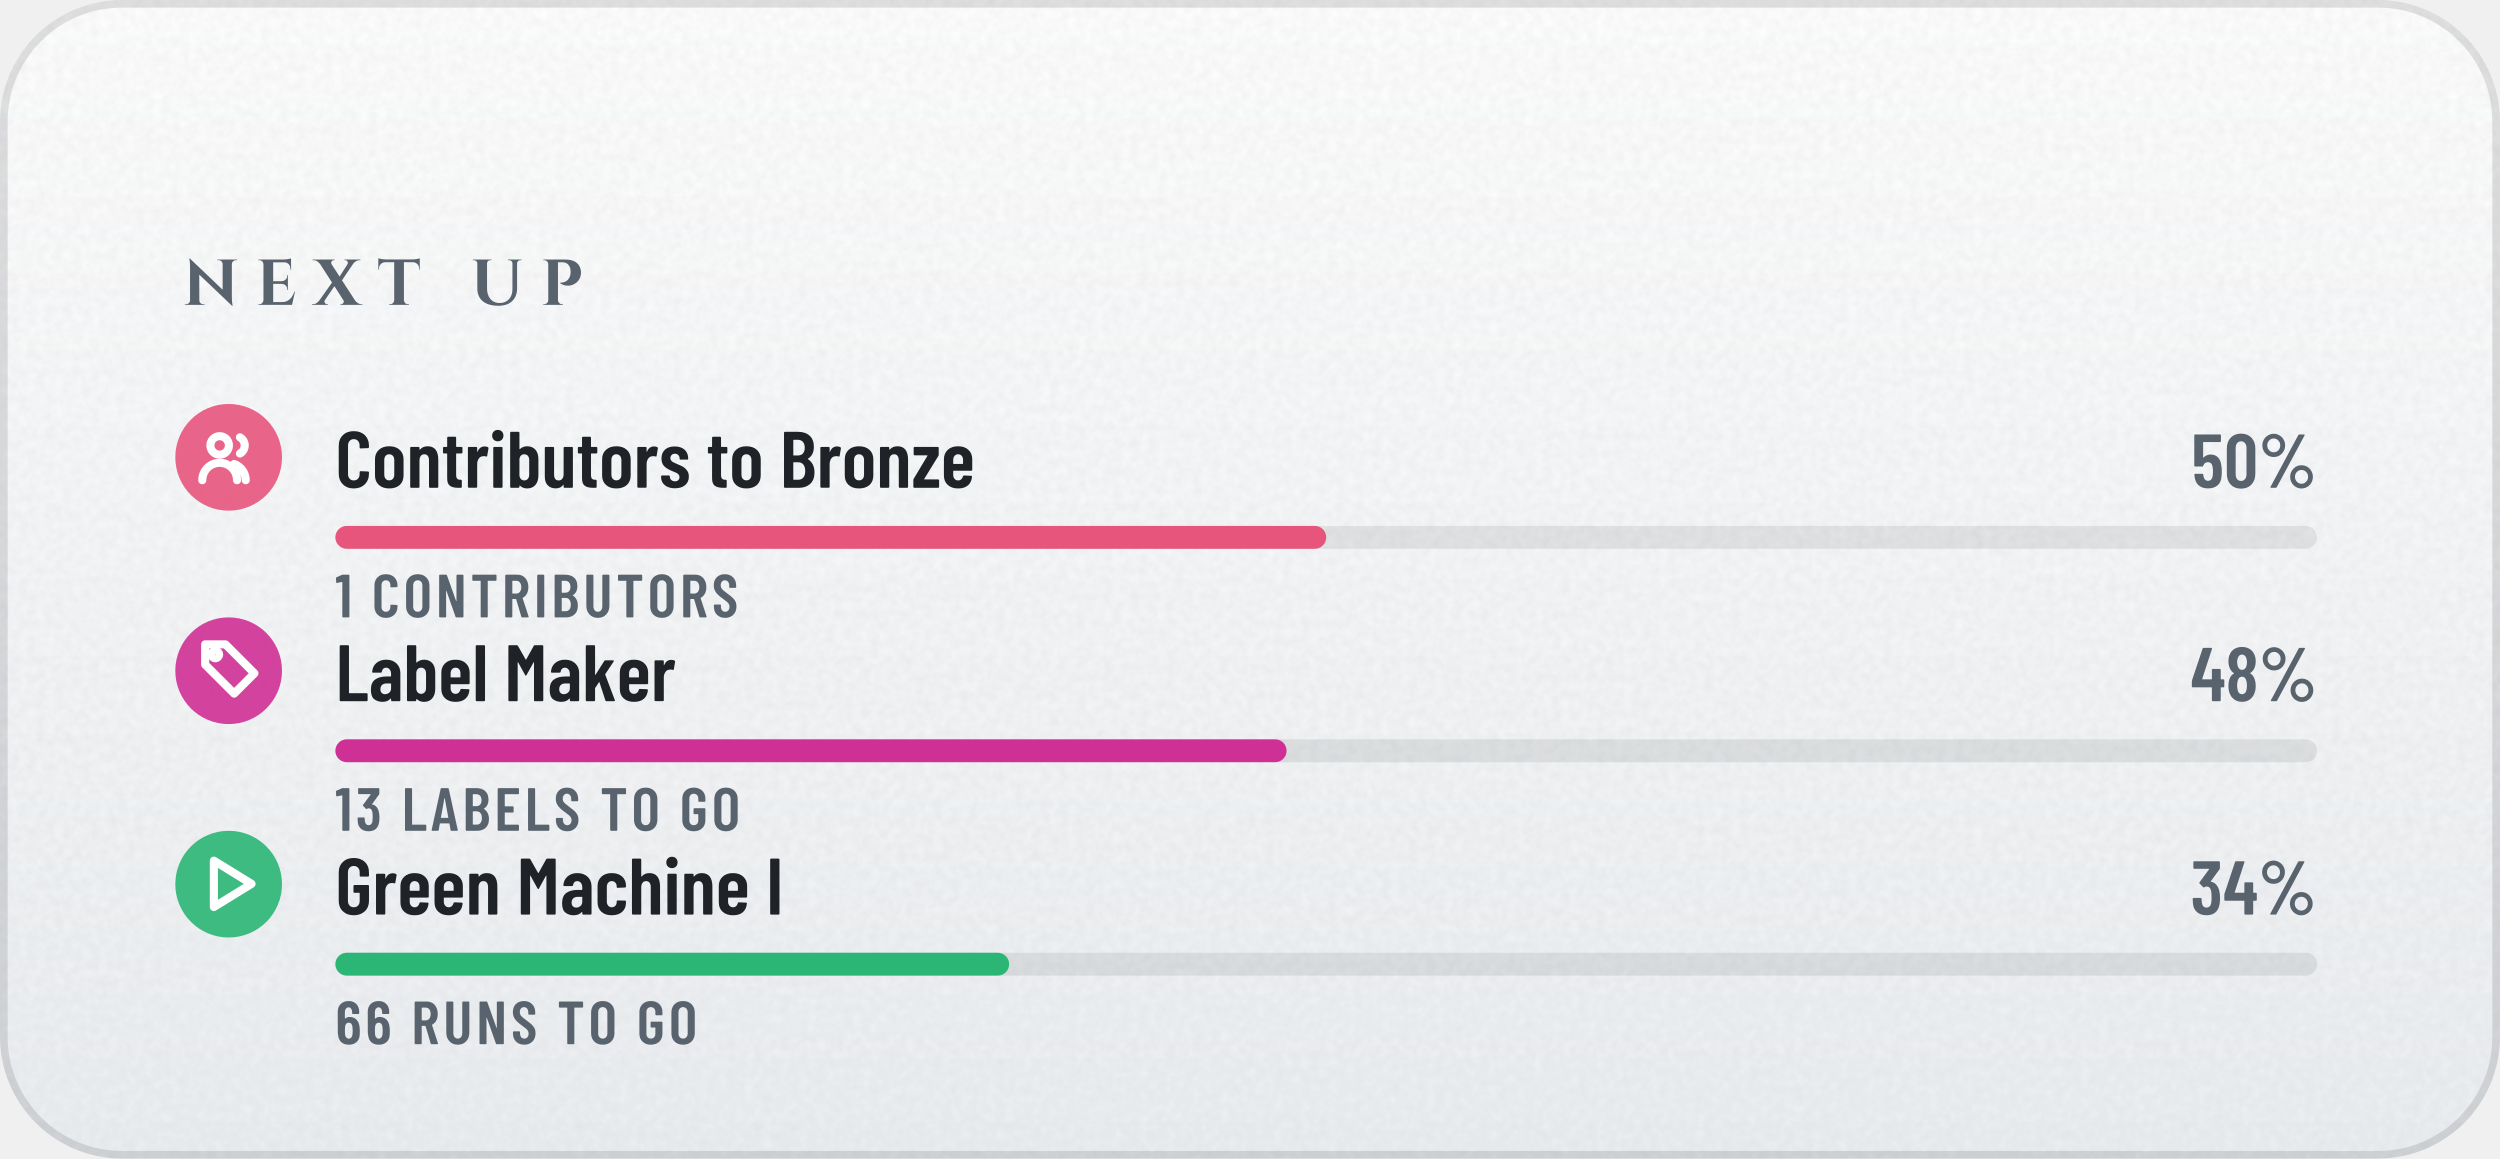
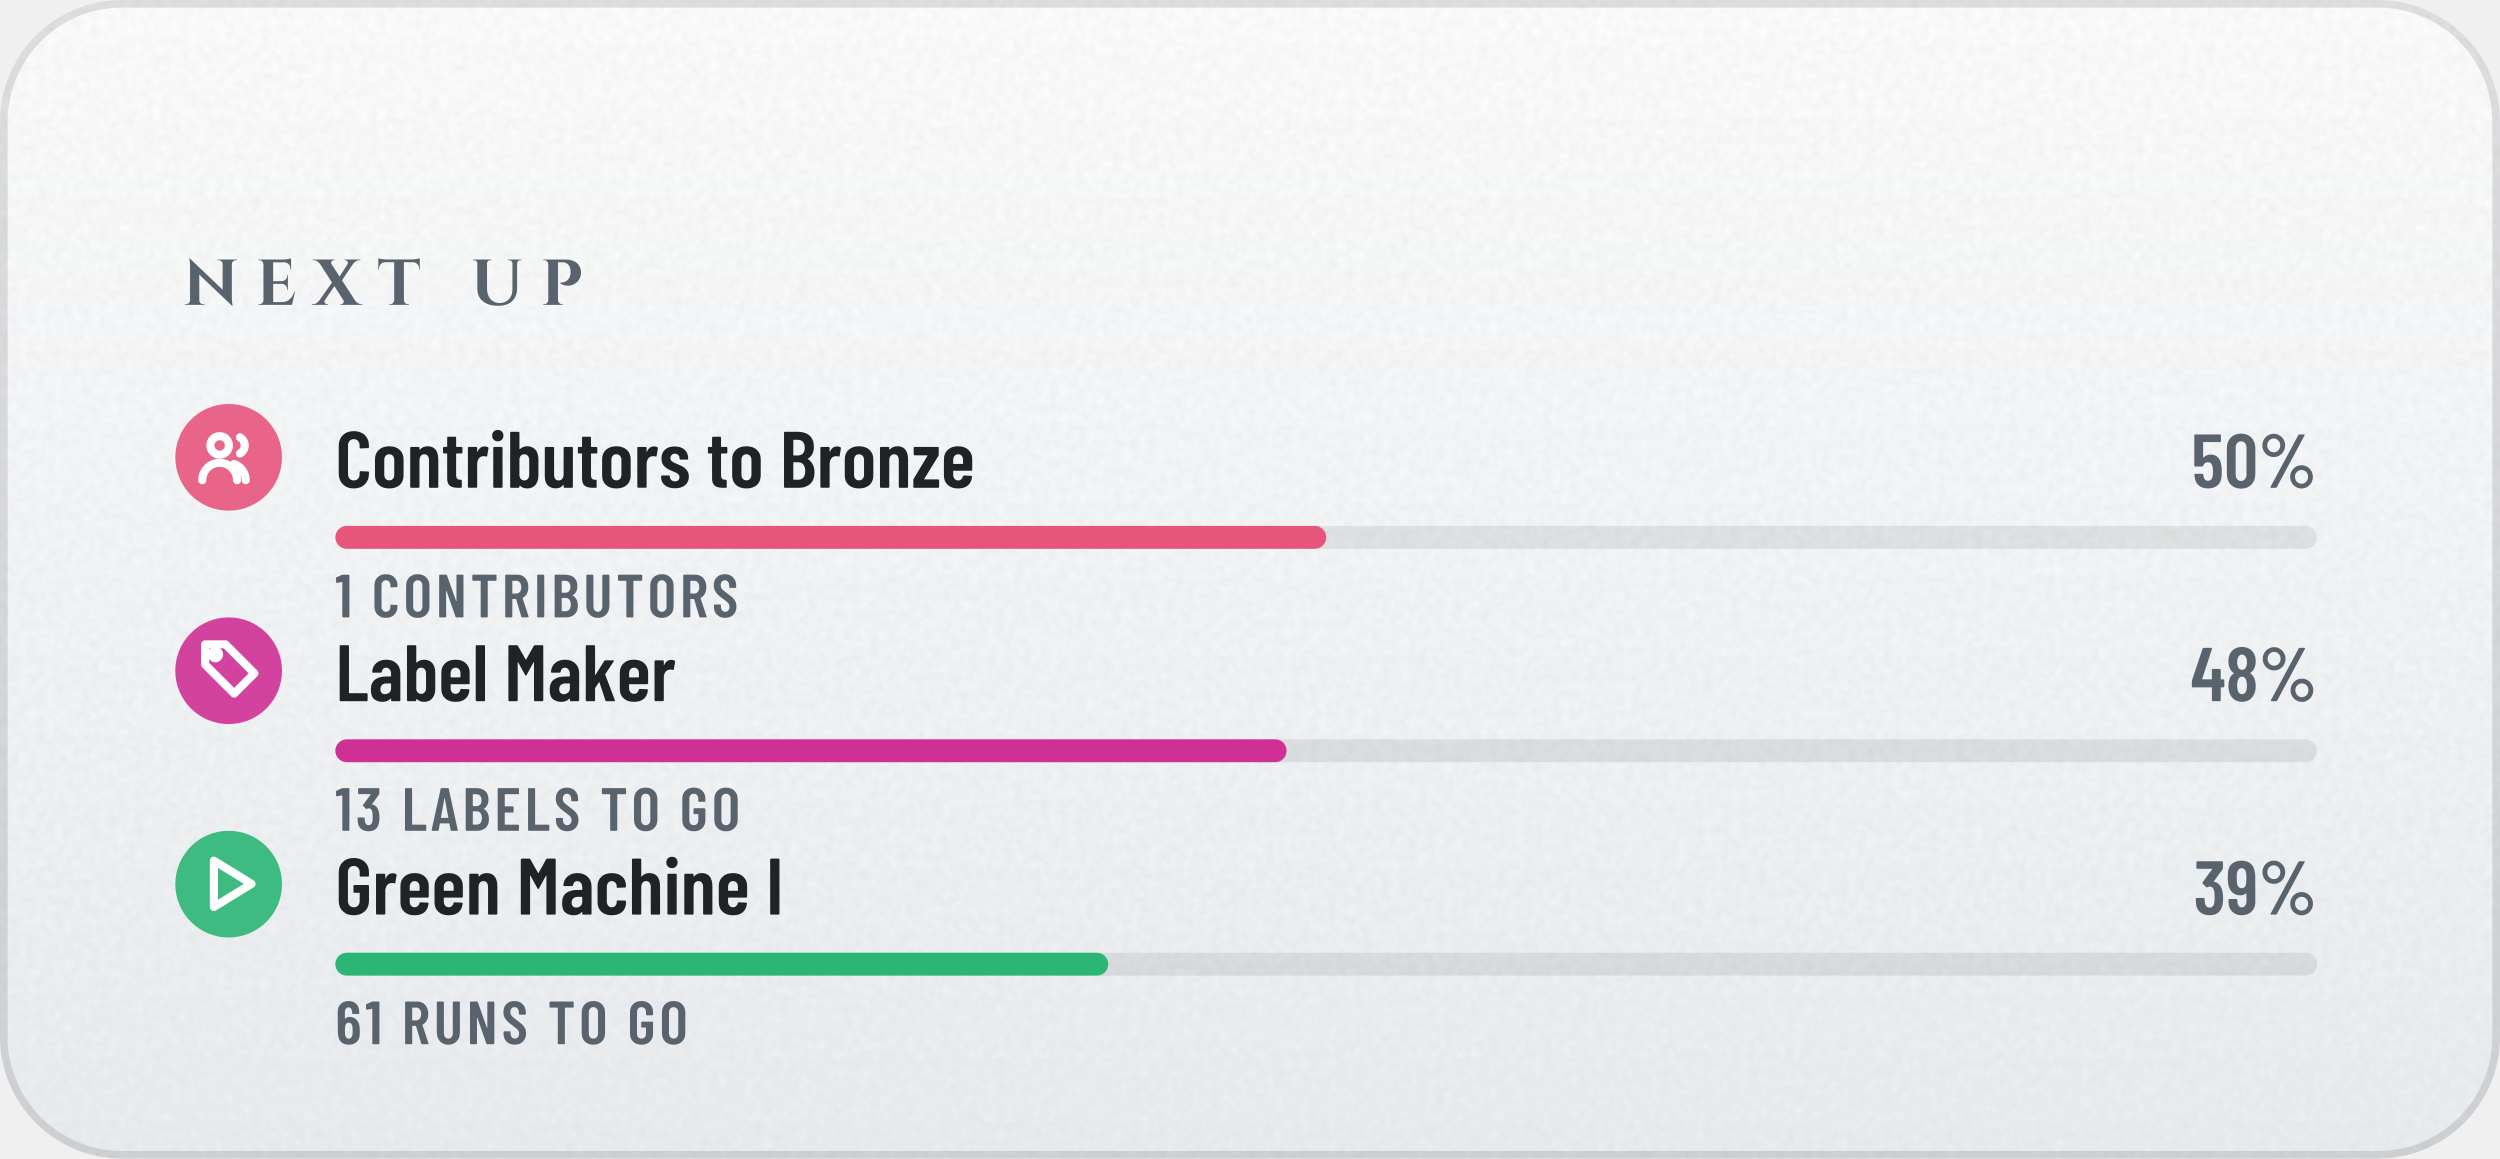
- <svg xmlns="http://www.w3.org/2000/svg" width="328" height="152" viewBox="0 0 328 152" role="img" aria-label="Next up: Contributors to Bronze 50%, Label Maker 48%, Green Machine I 34%">
+ <svg xmlns="http://www.w3.org/2000/svg" width="328" height="152" viewBox="0 0 328 152" role="img" aria-label="Next up: Contributors to Bronze 50%, Label Maker 48%, Green Machine I 39%">
  <defs>
    <linearGradient id="bg" x1="0" y1="0" x2="0" y2="1">
      <stop offset="0" stop-color="#FFFFFF" />
      <stop offset="1" stop-color="#EDF0F3" />
    </linearGradient>
    <clipPath id="card">
      <rect width="328" height="152" rx="16" />
    </clipPath>
    <filter id="grain" x="0" y="0" width="100%" height="100%">
      <feTurbulence type="fractalNoise" baseFrequency=".85" numOctaves="2" stitchTiles="stitch" />
      <feColorMatrix values="0 0 0 0 0 0 0 0 0 0 0 0 0 0 0 0 0 0 .05 0" />
    </filter>
    <radialGradient id="glow" cx=".5" cy=".5" r=".5">
      <stop offset="0" stop-color="#5A626D" stop-opacity="0" />
      <stop offset="1" stop-color="#5A626D" stop-opacity="0" />
    </radialGradient>
    <linearGradient id="mh" x1="0" y1="0" x2="1" y2="0">
      <stop offset="0" stop-color="#252A32" />
      <stop offset="0.2" stop-color="#3A414B" />
      <stop offset="0.4" stop-color="#838B96" />
      <stop offset="0.54" stop-color="#5A626D" />
      <stop offset="0.78" stop-color="#3A414B" />
      <stop offset="1" stop-color="#252A32" />
    </linearGradient>
    <linearGradient id="md" x1="0" y1="0" x2="1" y2="1">
      <stop offset="0" stop-color="#252A32" />
      <stop offset="0.2" stop-color="#3A414B" />
      <stop offset="0.4" stop-color="#838B96" />
      <stop offset="0.54" stop-color="#5A626D" />
      <stop offset="0.78" stop-color="#3A414B" />
      <stop offset="1" stop-color="#252A32" />
    </linearGradient>
    <linearGradient id="mdr" x1="1" y1="1" x2="0" y2="0">
      <stop offset="0" stop-color="#252A32" />
      <stop offset="0.2" stop-color="#3A414B" />
      <stop offset="0.4" stop-color="#838B96" />
      <stop offset="0.54" stop-color="#5A626D" />
      <stop offset="0.78" stop-color="#3A414B" />
      <stop offset="1" stop-color="#252A32" />
    </linearGradient>
    <linearGradient id="dia" x1="0" y1="0" x2="1" y2="0">
      <stop offset="0" stop-color="#2F7DD1" />
      <stop offset=".5" stop-color="#7B61E0" />
      <stop offset="1" stop-color="#C2449A" />
    </linearGradient>
    <linearGradient id="pb" x1="0" y1="0" x2="1" y2="0">
      <stop offset="0" stop-color="#8F5125" />
      <stop offset="1" stop-color="#CC8850" />
    </linearGradient>
    <linearGradient id="shg" x1="0" y1="0" x2="1" y2="0">
      <stop offset="0" stop-color="#FFFFFF" stop-opacity="0" />
      <stop offset=".5" stop-color="#FFFFFF" stop-opacity=".6" />
      <stop offset="1" stop-color="#FFFFFF" stop-opacity="0" />
    </linearGradient>
  </defs>
  <g clip-path="url(#card)">
    <rect width="328" height="152" fill="url(#bg)" />
    <rect width="328" height="152" filter="url(#grain)" />
  </g>
  <rect x=".5" y=".5" width="327" height="151" rx="15.5" fill="none" stroke="#1F2328" stroke-opacity=".13" />
  <g transform="translate(24 40) scale(0.0085 -0.0085)" fill="#59636E">
    <use href="#s78" x="0" />
    <use href="#s69" x="1124" />
    <use href="#s88" x="2015" />
    <use href="#s84" x="3002" />
    <use href="#s85" x="4437" />
    <use href="#s80" x="5517" />
  </g>
  <circle cx="30" cy="60" r="7" fill="#E7557C" fill-opacity=".9" />
  <g transform="translate(25.4 55.4) scale(0.38)" fill="none" stroke="#FFFFFF" stroke-width="2.8" stroke-linecap="round" stroke-linejoin="round">
    <circle cx="9" cy="8" r="3.2" />
    <path d="M3 20a6 6 0 0 1 12 0M16 5.2a3.2 3.2 0 0 1 0 5.6M18 20a6 6 0 0 0-4-5.6" />
  </g>
  <g transform="translate(44 64) scale(0.0105 -0.0105)" fill="#1F2328">
    <use href="#m67" x="0" />
    <use href="#m111" x="457" />
    <use href="#m110" x="889" />
    <use href="#m116" x="1328" />
    <use href="#m114" x="1610" />
    <use href="#m105" x="1923" />
    <use href="#m98" x="2138" />
    <use href="#m117" x="2575" />
    <use href="#m116" x="3013" />
    <use href="#m111" x="3295" />
    <use href="#m114" x="3727" />
    <use href="#m115" x="4040" />
    <use href="#m116" x="4638" />
    <use href="#m111" x="4920" />
    <use href="#m66" x="5552" />
    <use href="#m114" x="6014" />
    <use href="#m111" x="6327" />
    <use href="#m110" x="6759" />
    <use href="#m122" x="7198" />
    <use href="#m101" x="7566" />
  </g>
  <g transform="translate(287.5 64) scale(0.01 -0.01)" fill="#59636E">
    <use href="#m53" x="0" />
    <use href="#m48" x="428" />
    <use href="#m37" x="878" />
  </g>
  <rect x="44" y="69" width="260" height="3" rx="1.5" fill="#1F2328" fill-opacity=".09" />
  <rect x="44" y="69" width="130" height="3" rx="1.5" fill="#E7557C" />
  <g transform="translate(44 81) scale(0.008 -0.008)" fill="#59636E">
    <use href="#m49" x="0" />
    <use href="#m67" x="599" />
    <use href="#m79" x="1118" />
    <use href="#m78" x="1648" />
    <use href="#m84" x="2218" />
    <use href="#m82" x="2732" />
    <use href="#m73" x="3256" />
    <use href="#m66" x="3542" />
    <use href="#m85" x="4066" />
    <use href="#m84" x="4607" />
    <use href="#m79" x="5122" />
    <use href="#m82" x="5651" />
    <use href="#m83" x="6174" />
  </g>
  <circle cx="30" cy="88" r="7" fill="#CF3095" fill-opacity=".9" />
  <g transform="translate(25.4 83.4) scale(0.38)" fill="none" stroke="#FFFFFF" stroke-width="2.8" stroke-linecap="round" stroke-linejoin="round">
    <path d="M11 3H4v7l10 10 7-7z" />
    <circle cx="7.5" cy="6.5" r="1.3" />
  </g>
  <g transform="translate(44 92) scale(0.0105 -0.0105)" fill="#1F2328">
    <use href="#m76" x="0" />
    <use href="#m97" x="415" />
    <use href="#m98" x="849" />
    <use href="#m101" x="1286" />
    <use href="#m108" x="1712" />
    <use href="#m77" x="2111" />
    <use href="#m97" x="2649" />
    <use href="#m107" x="3083" />
    <use href="#m101" x="3516" />
    <use href="#m114" x="3942" />
  </g>
  <g transform="translate(287.4 92) scale(0.01 -0.01)" fill="#59636E">
    <use href="#m52" x="0" />
    <use href="#m56" x="459" />
    <use href="#m37" x="893" />
  </g>
  <rect x="44" y="97" width="260" height="3" rx="1.5" fill="#1F2328" fill-opacity=".09" />
  <rect x="44" y="97" width="124.8" height="3" rx="1.5" fill="#CF3095" />
  <g transform="translate(44 109) scale(0.008 -0.008)" fill="#59636E">
    <use href="#m49" x="0" />
    <use href="#m51" x="336" />
    <use href="#m76" x="1088" />
    <use href="#m65" x="1565" />
    <use href="#m66" x="2084" />
    <use href="#m69" x="2608" />
    <use href="#m76" x="3106" />
    <use href="#m83" x="3583" />
    <use href="#m84" x="4342" />
    <use href="#m79" x="4856" />
    <use href="#m71" x="5648" />
    <use href="#m79" x="6173" />
  </g>
  <circle cx="30" cy="116" r="7" fill="#2BB675" fill-opacity=".9" />
  <g transform="translate(25.4 111.4) scale(0.38)" fill="none" stroke="#FFFFFF" stroke-width="2.8" stroke-linecap="round" stroke-linejoin="round">
    <path d="M7 4l13 8-13 8z" />
  </g>
  <g transform="translate(44 120) scale(0.0105 -0.0105)" fill="#1F2328">
    <use href="#m71" x="0" />
    <use href="#m114" x="462" />
    <use href="#m101" x="775" />
    <use href="#m101" x="1201" />
    <use href="#m110" x="1627" />
    <use href="#m77" x="2266" />
    <use href="#m97" x="2804" />
    <use href="#m99" x="3238" />
    <use href="#m104" x="3660" />
    <use href="#m105" x="4099" />
    <use href="#m110" x="4314" />
    <use href="#m101" x="4753" />
    <use href="#m73" x="5379" />
  </g>
-   <g transform="translate(287.4 120) scale(0.01 -0.01)" fill="#59636E">
+   <g transform="translate(287.8 120) scale(0.01 -0.01)" fill="#59636E">
    <use href="#m51" x="0" />
-     <use href="#m52" x="426" />
-     <use href="#m37" x="885" />
+     <use href="#m57" x="426" />
+     <use href="#m37" x="849" />
  </g>
  <rect x="44" y="125" width="260" height="3" rx="1.5" fill="#1F2328" fill-opacity=".09" />
-   <rect x="44" y="125" width="88.4" height="3" rx="1.5" fill="#2BB675" />
+   <rect x="44" y="125" width="101.4" height="3" rx="1.5" fill="#2BB675" />
  <g transform="translate(44 137) scale(0.008 -0.008)" fill="#59636E">
    <use href="#m54" x="0" />
-     <use href="#m54" x="492" />
-     <use href="#m82" x="1246" />
-     <use href="#m85" x="1769" />
-     <use href="#m78" x="2310" />
-     <use href="#m83" x="2879" />
-     <use href="#m84" x="3638" />
-     <use href="#m79" x="4152" />
-     <use href="#m71" x="4944" />
-     <use href="#m79" x="5469" />
+     <use href="#m49" x="492" />
+     <use href="#m82" x="1090" />
+     <use href="#m85" x="1614" />
+     <use href="#m78" x="2154" />
+     <use href="#m83" x="2724" />
+     <use href="#m84" x="3483" />
+     <use href="#m79" x="3998" />
+     <use href="#m71" x="4790" />
+     <use href="#m79" x="5314" />
  </g>
  <defs>
    <path id="m37" d="M54 557Q54 598 74 633Q94 668 128 688Q163 709 204 709Q244 709 278 688Q313 668 333 633Q353 598 353 557Q353 515 333 480Q313 445 279 424Q245 404 204 404Q163 404 128 424Q94 445 74 480Q54 515 54 557ZM162 14 526 692Q530 700 541 700H599Q606 700 608 696Q610 692 607 686L243 8Q239 0 228 0H170Q163 0 161 4Q159 8 162 14ZM289 557Q289 594 264 620Q239 647 204 647Q168 647 143 621Q118 595 118 557Q118 519 143 492Q168 466 204 466Q240 466 264 492Q289 519 289 557ZM419 144Q419 185 439 220Q459 255 493 276Q527 296 568 296Q609 296 643 276Q677 255 697 220Q717 185 717 144Q717 102 697 67Q677 32 643 12Q609 -9 568 -9Q527 -9 493 12Q459 32 439 67Q419 102 419 144ZM654 144Q654 182 629 208Q604 234 568 234Q532 234 507 208Q482 182 482 144Q482 106 507 80Q532 53 568 53Q604 53 629 80Q654 106 654 144Z" />
    <path id="m48" d="M38 183V517Q38 604 89 658Q140 711 224 711Q309 711 360 658Q412 604 412 517V183Q412 96 360 42Q309 -11 224 -11Q140 -11 89 42Q38 96 38 183ZM296 176V524Q296 563 276 586Q257 610 224 610Q192 610 173 586Q154 563 154 524V176Q154 137 173 114Q192 90 224 90Q257 90 276 114Q296 137 296 176Z" />
    <path id="m49" d="M122 700H218Q223 700 226 696Q230 693 230 688V12Q230 7 226 4Q223 0 218 0H126Q121 0 118 4Q114 7 114 12V576Q114 578 112 580Q111 582 109 581L27 565H24Q13 565 13 576L10 643Q10 653 18 657L107 697Q114 700 122 700Z" />
    <path id="m51" d="M387 218Q387 169 380 134Q368 66 326 29Q283 -8 210 -8Q134 -8 86 32Q38 73 32 143Q30 165 28 207Q28 219 40 219H132Q144 219 144 207Q146 173 148 156Q153 125 169 108Q185 92 210 92Q234 92 250 108Q266 123 271 152Q276 182 276 230Q276 281 269 315Q263 341 248 355Q233 369 210 369Q195 369 183 360Q177 356 174 356Q172 356 166 360L119 408Q115 412 115 417Q115 421 118 425L243 595Q245 597 244 599Q242 601 239 601H49Q44 601 40 604Q37 608 37 613V688Q37 693 40 696Q44 700 49 700H373Q378 700 382 696Q385 693 385 688V609Q385 602 380 594L266 438Q262 432 268 431Q309 426 338 392Q368 358 378 307Q387 267 387 218Z" />
    <path id="m52" d="M443 275V194Q443 189 440 186Q436 182 431 182H401Q396 182 396 177V12Q396 7 392 4Q389 0 384 0H292Q287 0 284 4Q280 7 280 12V177Q280 182 275 182H29Q24 182 20 186Q17 189 17 194V259Q17 268 19 274L158 690Q161 700 171 700H271Q277 700 280 696Q283 693 281 686L153 293Q152 287 157 287H275Q280 287 280 292V412Q280 417 284 420Q287 424 292 424H384Q389 424 392 420Q396 417 396 412V292Q396 287 401 287H431Q436 287 440 284Q443 280 443 275Z" />
    <path id="m53" d="M400 216Q400 175 396 146Q391 72 344 32Q297 -8 219 -8Q145 -8 99 30Q53 68 43 144L40 172Q40 184 52 184H144Q156 184 157 172Q157 166 159 154Q171 92 219 92Q244 92 260 108Q275 124 280 153Q284 178 284 217Q284 254 278 281Q273 307 258 322Q242 336 219 336Q171 336 157 290Q154 279 144 279H51Q46 279 42 282Q39 286 39 291V688Q39 693 42 696Q46 700 51 700H377Q382 700 386 696Q389 693 389 688V612Q389 607 386 604Q382 600 377 600H160Q155 600 155 595V400Q155 397 157 396Q159 396 161 398Q178 416 202 426Q227 437 254 437Q314 437 350 398Q387 360 394 290Q400 259 400 216Z" />
    <path id="m54" d="M401 216Q401 193 399 151Q394 75 346 34Q299 -8 221 -8Q147 -8 101 30Q55 69 46 144Q40 171 40 207L39 532Q39 613 88 660Q138 708 219 708Q295 708 343 660Q391 612 391 532V507Q391 502 388 498Q384 495 379 495H287Q282 495 278 498Q275 502 275 507V526Q275 560 258 582Q242 605 219 605Q191 605 174 583Q156 561 156 526V423Q156 420 158 419Q160 418 162 420Q191 447 234 447Q303 447 346 403Q389 359 396 286Q401 253 401 216ZM284 224Q284 250 279 295Q267 353 220 353Q196 353 180 338Q165 322 160 292Q156 257 156 224Q156 195 159 157Q164 125 180 108Q195 91 220 91Q245 91 260 109Q276 127 281 160Q284 196 284 224Z" />
    <path id="m56" d="M325 364Q358 345 375 306Q396 259 396 200Q396 147 380 107Q360 53 318 22Q275 -8 216 -8Q158 -8 116 22Q73 52 53 106Q38 148 38 200Q38 259 56 301Q71 341 109 363Q113 366 109 369Q76 390 58 427Q38 470 38 523Q38 581 58 620Q78 664 120 688Q161 712 216 712Q270 712 312 688Q353 665 374 621Q396 579 396 523Q396 471 376 429Q358 392 325 371Q319 367 325 364ZM159 559Q152 541 152 513Q152 483 162 456Q169 435 183 423Q197 411 216 411Q237 411 252 424Q266 436 273 459Q281 483 281 513Q281 547 271 568Q264 589 250 600Q236 612 216 612Q198 612 184 602Q171 591 164 573ZM281 206Q281 244 272 271Q266 295 252 308Q237 322 216 322Q195 322 180 308Q166 294 160 268Q152 242 152 208Q152 177 158 151Q163 123 178 108Q194 92 216 92Q239 92 255 108Q271 124 276 153Q281 180 281 206Z" />
+     <path id="m57" d="M384 168Q384 87 334 40Q285 -8 204 -8Q128 -8 80 40Q32 88 32 168V193Q32 198 36 202Q39 205 44 205H136Q141 205 144 202Q148 198 148 193V174Q148 140 164 118Q181 95 204 95Q232 95 250 117Q267 139 267 174V276Q267 279 265 280Q263 281 261 279Q232 253 189 253Q120 253 77 297Q34 341 27 414Q22 447 22 484Q22 518 25 549Q29 625 76 666Q124 708 203 708Q276 708 322 670Q368 631 378 556Q383 526 383 493ZM267 476Q267 506 264 543Q253 609 204 609Q179 609 163 591Q147 573 142 540Q140 516 140 476Q140 439 145 405Q150 377 166 362Q181 347 204 347Q228 347 244 362Q259 378 263 408Q267 443 267 476Z" />
    <path id="m65" d="M325 11 306 116Q306 121 300 121H154Q148 121 148 116L129 11Q128 0 116 0H25Q11 0 14 13L162 689Q164 700 175 700H281Q292 700 294 689L442 13V9Q442 0 431 0H338Q326 0 325 11ZM171 212H282Q288 212 287 217L229 533Q228 536 226 536Q224 536 223 533L166 217Q165 212 171 212Z" />
    <path id="m66" d="M242 0H66Q61 0 58 4Q54 7 54 12V688Q54 693 58 696Q61 700 66 700H224Q319 700 373 652Q427 604 427 512Q427 409 354 365Q349 362 352 359Q391 334 413 292Q435 250 435 192Q435 100 382 50Q328 0 242 0ZM170 595V409Q170 404 175 404H226Q267 404 290 429Q313 454 313 500Q313 548 290 574Q267 600 226 600H175Q170 600 170 595ZM319 208Q319 260 296 290Q273 319 233 319H175Q170 319 170 314V106Q170 101 175 101H233Q273 101 296 129Q319 157 319 208Z" />
    <path id="m67" d="M42 180V521Q42 607 94 658Q145 708 230 708Q316 708 368 658Q420 607 420 521V509Q420 504 416 500Q413 496 408 496L315 492Q303 492 303 504V529Q303 564 283 586Q263 608 230 608Q198 608 178 586Q158 564 158 529V171Q158 136 178 114Q198 92 230 92Q263 92 283 114Q303 136 303 171V196Q303 201 306 204Q310 208 315 208L408 204Q413 204 416 200Q420 197 420 192V180Q420 95 368 44Q316 -8 230 -8Q145 -8 94 44Q42 95 42 180Z" />
    <path id="m69" d="M391 600H175Q170 600 170 595V406Q170 401 175 401H303Q308 401 312 398Q315 394 315 389V312Q315 307 312 304Q308 300 303 300H175Q170 300 170 295V105Q170 100 175 100H391Q396 100 400 96Q403 93 403 88V12Q403 7 400 4Q396 0 391 0H66Q61 0 58 4Q54 7 54 12V688Q54 693 58 696Q61 700 66 700H391Q396 700 400 696Q403 693 403 688V612Q403 607 400 604Q396 600 391 600Z" />
    <path id="m71" d="M42 173V527Q42 609 94 658Q145 708 230 708Q315 708 368 658Q420 609 420 526V487Q420 482 416 478Q413 475 408 475H316Q311 475 308 478Q304 482 304 487V528Q304 564 284 586Q263 608 230 608Q197 608 177 586Q157 564 157 528V172Q157 136 177 114Q197 92 230 92Q263 92 284 114Q304 136 304 172V268Q304 273 299 273H238Q233 273 230 276Q226 280 226 285V358Q226 363 230 366Q233 370 238 370H408Q413 370 416 366Q420 363 420 358V173Q420 91 368 42Q315 -8 230 -8Q145 -8 94 42Q42 91 42 173Z" />
    <path id="m73" d="M54 12V688Q54 693 58 696Q61 700 66 700H158Q163 700 166 696Q170 693 170 688V12Q170 7 166 4Q163 0 158 0H66Q61 0 58 4Q54 7 54 12Z" />
    <path id="m76" d="M54 12V688Q54 693 58 696Q61 700 66 700H158Q163 700 166 696Q170 693 170 688V105Q170 100 175 100H391Q396 100 400 96Q403 93 403 88V12Q403 7 400 4Q396 0 391 0H66Q61 0 58 4Q54 7 54 12Z" />
    <path id="m77" d="M383 700H475Q480 700 484 696Q487 693 487 688V12Q487 7 484 4Q480 0 475 0H383Q378 0 374 4Q371 7 371 12V484Q371 488 369 488Q367 488 365 485L278 327Q273 319 269 319Q265 319 260 327L173 485Q171 488 169 488Q167 488 167 484V12Q167 7 164 4Q160 0 155 0H63Q58 0 54 4Q51 7 51 12V688Q51 693 54 696Q58 700 63 700H155Q165 700 170 692L267 521Q270 517 273 521L368 692Q373 700 383 700Z" />
    <path id="m78" d="M350 700H441Q446 700 450 696Q453 693 453 688V12Q453 7 450 4Q446 0 441 0H336Q326 0 323 10L174 434Q173 437 170 436Q168 436 168 433L169 12Q169 7 166 4Q162 0 157 0H66Q61 0 58 4Q54 7 54 12V688Q54 693 58 696Q61 700 66 700H169Q179 700 182 690L332 269Q333 266 336 266Q338 267 338 270V688Q338 693 342 696Q345 700 350 700Z" />
    <path id="m79" d="M42 182V518Q42 604 94 656Q147 708 233 708Q319 708 372 656Q425 604 425 518V182Q425 96 372 44Q319 -8 233 -8Q147 -8 94 44Q42 96 42 182ZM309 177V523Q309 561 288 584Q267 608 233 608Q199 608 178 584Q158 561 158 523V177Q158 139 178 116Q199 92 233 92Q267 92 288 116Q309 139 309 177Z" />
    <path id="m82" d="M318 10 233 297Q231 301 228 301H175Q170 301 170 296V12Q170 7 166 4Q163 0 158 0H66Q61 0 58 4Q54 7 54 12V688Q54 693 58 696Q61 700 66 700H254Q307 700 348 674Q388 649 410 602Q433 556 433 496Q433 434 409 389Q385 344 342 321Q338 320 339 315L437 14Q438 12 438 9Q438 0 427 0H331Q321 0 318 10ZM170 595V396Q170 391 175 391H236Q272 391 294 419Q317 447 317 495Q317 543 294 572Q272 600 236 600H175Q170 600 170 595Z" />
    <path id="m83" d="M34 173V199Q34 204 38 208Q41 211 46 211H137Q142 211 146 208Q149 204 149 199V179Q149 140 168 116Q188 92 219 92Q250 92 270 114Q290 137 290 174Q290 200 279 219Q268 238 248 255Q228 272 184 304Q134 340 104 368Q73 396 52 436Q32 475 32 527Q32 610 82 659Q132 708 214 708Q297 708 348 656Q399 605 399 520V496Q399 491 396 488Q392 484 387 484H297Q292 484 288 488Q285 491 285 496V522Q285 561 266 584Q246 608 214 608Q184 608 165 586Q146 565 146 527Q146 491 166 466Q187 441 247 397Q308 352 339 324Q370 295 387 261Q404 227 404 180Q404 95 353 44Q302 -8 219 -8Q136 -8 85 42Q34 92 34 173Z" />
    <path id="m84" d="M425 688V612Q425 607 422 604Q418 600 413 600H286Q281 600 281 595V12Q281 7 278 4Q274 0 269 0H177Q172 0 168 4Q165 7 165 12V595Q165 600 160 600H40Q35 600 32 604Q28 607 28 612V688Q28 693 32 696Q35 700 40 700H413Q418 700 422 696Q425 693 425 688Z" />
    <path id="m85" d="M50 194V688Q50 693 54 696Q57 700 62 700H154Q159 700 162 696Q166 693 166 688V182Q166 142 186 117Q206 92 239 92Q272 92 292 117Q312 142 312 182V688Q312 693 316 696Q319 700 324 700H416Q421 700 424 696Q428 693 428 688V194Q428 103 376 48Q324 -8 239 -8Q153 -8 102 48Q50 103 50 194Z" />
    <path id="m97" d="M397 352V12Q397 7 394 4Q390 0 385 0H293Q288 0 284 4Q281 7 281 12V31Q281 34 279 35Q277 36 275 33Q240 -8 173 -8Q116 -8 72 24Q29 57 29 143Q29 233 82 271Q134 309 224 309H276Q281 309 281 314V340Q281 376 263 398Q245 419 218 419Q197 419 183 406Q169 392 166 369Q165 357 153 357H56Q44 357 45 369Q50 437 98 478Q147 519 220 519Q299 519 348 473Q397 427 397 352ZM281 160V217Q281 222 276 222H224Q190 222 169 204Q148 185 148 150Q148 119 164 104Q180 88 205 88Q235 88 258 107Q281 126 281 160Z" />
    <path id="m98" d="M399 357V154Q399 80 362 36Q325 -8 258 -8Q204 -8 168 27Q166 29 164 28Q162 27 162 24V12Q162 7 158 4Q155 0 150 0H58Q53 0 50 4Q46 7 46 12V688Q46 693 50 696Q53 700 58 700H150Q155 700 158 696Q162 693 162 688V486Q162 483 164 482Q167 482 170 486Q189 503 212 511Q236 519 258 519Q324 519 362 476Q399 433 399 357ZM222 419Q198 419 182 404Q166 388 162 362V149Q166 123 182 108Q198 92 222 92Q250 92 267 112Q284 131 284 163V348Q284 380 267 400Q250 419 222 419Z" />
    <path id="m99" d="M38 155V357Q38 430 86 474Q133 519 215 519Q297 519 345 476Q393 432 393 365V351Q393 346 390 342Q386 339 381 339L289 335Q277 335 277 347V357Q277 382 260 400Q242 419 215 419Q188 419 171 399Q154 379 154 348V163Q154 132 171 112Q188 92 215 92Q242 92 260 110Q277 129 277 155V165Q277 170 280 174Q284 177 289 177L381 176Q386 176 390 172Q393 169 393 164V146Q393 77 345 34Q297 -8 215 -8Q133 -8 86 36Q38 80 38 155Z" />
    <path id="m101" d="M380 213H159Q154 213 154 208V163Q154 132 171 112Q188 92 215 92Q238 92 254 106Q271 121 276 144Q279 154 289 154L378 150Q383 150 386 146Q390 143 389 137Q382 67 338 30Q294 -8 215 -8Q133 -8 86 36Q38 79 38 154V357Q38 430 86 474Q133 519 215 519Q297 519 344 474Q392 430 392 357V225Q392 220 388 216Q385 213 380 213ZM154 348V303Q154 298 159 298H272Q277 298 277 303V348Q277 380 260 400Q243 419 215 419Q188 419 171 399Q154 379 154 348Z" />
    <path id="m104" d="M397 352V12Q397 7 394 4Q390 0 385 0H293Q288 0 284 4Q281 7 281 12V343Q281 379 266 399Q251 419 223 419Q194 419 178 398Q162 377 162 340V12Q162 7 158 4Q155 0 150 0H58Q53 0 50 4Q46 7 46 12V688Q46 693 50 696Q53 700 58 700H150Q155 700 158 696Q162 693 162 688V479Q162 476 164 476Q167 475 170 479Q204 519 265 519Q330 519 364 476Q397 432 397 352Z" />
    <path id="m105" d="M36 652Q36 683 56 703Q76 723 107 723Q138 723 158 703Q177 683 177 652Q177 621 157 601Q137 581 107 581Q76 581 56 601Q36 621 36 652ZM50 12V499Q50 504 54 508Q57 511 62 511H154Q159 511 162 508Q166 504 166 499V12Q166 7 162 4Q159 0 154 0H62Q57 0 54 4Q50 7 50 12Z" />
    <path id="m107" d="M46 12V688Q46 693 50 696Q53 700 58 700H150Q155 700 158 696Q162 693 162 688V332Q162 328 164 328Q166 328 168 331L277 503Q281 511 291 511H387Q394 511 396 506Q398 502 394 496L290 339Q288 335 289 332L409 14Q410 12 410 9Q410 0 399 0H304Q294 0 291 10L217 236Q216 239 214 240Q212 240 211 237L164 167Q162 163 162 161V12Q162 7 158 4Q155 0 150 0H58Q53 0 50 4Q46 7 46 12Z" />
    <path id="m108" d="M42 12V688Q42 693 46 696Q49 700 54 700H146Q151 700 154 696Q158 693 158 688V12Q158 7 154 4Q151 0 146 0H54Q49 0 46 4Q42 7 42 12Z" />
    <path id="m110" d="M397 352V12Q397 7 394 4Q390 0 385 0H293Q288 0 284 4Q281 7 281 12V343Q281 379 266 399Q251 419 223 419Q194 419 178 398Q162 377 162 340V12Q162 7 158 4Q155 0 150 0H58Q53 0 50 4Q46 7 46 12V499Q46 504 50 508Q53 511 58 511H150Q155 511 158 508Q162 504 162 499V479Q162 476 164 476Q167 475 170 479Q204 519 265 519Q330 519 364 476Q397 432 397 352Z" />
    <path id="m111" d="M38 155V356Q38 430 86 474Q134 519 216 519Q299 519 347 474Q395 430 395 356V155Q395 80 348 36Q300 -8 216 -8Q133 -8 86 36Q38 80 38 155ZM279 164V348Q279 379 262 399Q244 419 216 419Q188 419 171 400Q154 380 154 348V164Q154 132 171 112Q188 93 216 93Q244 93 262 112Q279 132 279 164Z" />
    <path id="m114" d="M297 507Q305 502 303 492L287 399Q286 387 273 392Q259 396 247 396Q235 396 225 393Q197 389 180 362Q162 334 162 296V13Q162 8 158 4Q155 1 150 1H58Q53 1 50 4Q46 8 46 13V499Q46 504 50 508Q53 511 58 511H150Q155 511 158 508Q162 504 162 499V453Q162 449 164 448Q166 448 167 452Q194 517 255 517Q282 517 297 507Z" />
    <path id="m115" d="M30 135V142Q30 147 34 150Q37 154 42 154H128Q133 154 136 150Q140 147 140 142V137Q140 113 158 97Q177 81 204 81Q230 81 245 96Q260 111 260 134Q260 154 247 168Q234 181 219 188Q204 195 165 211Q108 233 72 267Q35 301 35 368Q35 438 80 478Q124 517 200 517Q278 517 324 476Q369 434 369 364Q369 359 366 356Q362 352 357 352H273Q268 352 264 356Q261 359 261 364V370Q261 394 244 410Q228 426 203 426Q177 426 162 410Q146 393 146 370Q146 351 158 338Q170 325 185 318Q200 310 235 295Q277 278 306 262Q334 245 356 214Q377 184 377 139Q377 72 330 33Q283 -6 203 -6Q124 -6 77 32Q30 70 30 135Z" />
    <path id="m116" d="M248 429H186Q181 429 181 424V162Q181 127 194 114Q207 100 233 101H240Q245 101 248 98Q252 94 252 89V12Q252 7 248 4Q245 0 240 0H206Q138 0 104 25Q69 50 69 119V424Q69 429 64 429H29Q24 429 20 432Q17 436 17 441V499Q17 504 20 508Q24 511 29 511H64Q69 511 69 516V626Q69 631 72 634Q76 638 81 638H169Q174 638 178 634Q181 631 181 626V516Q181 511 186 511H248Q253 511 256 508Q260 504 260 499V441Q260 436 256 432Q253 429 248 429Z" />
    <path id="m117" d="M289 511H381Q386 511 390 508Q393 504 393 499V12Q393 7 390 4Q386 0 381 0H289Q284 0 280 4Q277 7 277 12V34Q277 37 275 38Q273 39 271 36Q242 -7 178 -7Q117 -7 80 30Q42 66 42 142V499Q42 504 46 508Q49 511 54 511H146Q151 511 154 508Q158 504 158 499V167Q158 92 216 92Q245 92 261 114Q277 135 277 172V499Q277 504 280 508Q284 511 289 511Z" />
    <path id="m122" d="M24 12V97Q24 105 28 112L200 400Q203 406 197 406H40Q35 406 32 410Q28 413 28 418V499Q28 504 32 508Q35 511 40 511H329Q334 511 338 508Q341 504 341 499V414Q341 406 337 399L160 111Q157 105 163 105H334Q339 105 342 102Q346 98 346 93V12Q346 7 342 4Q339 0 334 0H36Q31 0 28 4Q24 7 24 12Z" />
    <path id="s69" d="M606 205 560 0H42V10H55Q81 10 100 28Q118 47 119 73V627Q118 653 100 672Q81 690 55 690H42V700H423Q445 700 470 703Q494 706 515 710Q536 714 545 718V543H535V555Q535 601 508 629Q484 653 447 657H269V366H401Q438 367 462 392Q486 416 486 453V460H496V230H486V238Q486 275 462 299Q438 323 401 324H269V43H400Q450 43 488 62Q526 82 553 118Q580 155 596 205Z" />
    <path id="s78" d="M108 715 613 234V629Q612 655 594 672Q577 690 551 690H532V700H835V690H817Q792 690 774 672Q756 655 755 629V114Q755 77 758 48Q761 18 764 2L767 -14H758L252 467L253 71Q253 46 271 28Q289 10 314 10H333V0H30V10H49Q74 10 92 28Q110 46 110 71V590Q110 646 104 681L98 715Z" />
    <path id="s80" d="M122 73V627Q122 653 103 672Q84 690 58 690H46L45 700H379Q465 700 518 675Q572 650 598 606Q625 563 627 508Q629 457 610 415Q591 373 558 345Q525 317 482 304Q440 292 394 298Q349 305 306 333V343H319Q331 343 350 347Q370 351 392 362Q413 373 432 396Q451 419 461 457Q465 470 466 486Q468 503 467 517Q466 581 432 620Q399 658 338 658H272V73Q273 47 292 28Q310 10 336 10H349V0H45V10H58Q84 10 102 28Q121 47 122 73Z" />
    <path id="s84" d="M654 719V544L644 545V556Q644 603 616 630Q589 658 542 659H409V73Q410 47 428 28Q447 10 473 10H486V0H182V10H195Q221 10 240 28Q258 47 259 73V659H125Q79 658 52 630Q24 603 24 556V545L14 544V719Q24 715 44 711Q65 707 90 704Q115 701 136 701H532Q554 701 578 704Q603 707 624 711Q645 715 654 719Z" />
    <path id="s85" d="M326 700V690H310Q288 690 272 676Q257 662 257 640V260Q257 189 280 137Q304 85 348 57Q391 29 451 29Q512 29 556 56Q601 82 625 131Q649 180 649 247V640Q649 662 634 676Q618 690 596 690H580V700H790V690H774Q752 690 736 676Q721 662 721 640V253Q721 171 686 111Q652 51 588 18Q523 -14 432 -14Q326 -14 253 18Q180 51 144 110Q107 170 107 252V640Q107 662 92 676Q76 690 54 690H38V700Z" />
    <path id="s88" d="M462 72 323 288 174 70Q166 57 170 44Q173 29 185 20Q197 10 210 10H223V0H-24V10H-10Q22 10 48 28Q72 45 88 65L286 345L102 631H101Q85 654 58 672Q32 690 0 690H-14V700H326V690H314Q300 690 288 680Q277 671 274 656Q271 642 279 628L403 437L525 628Q534 642 530 656Q527 671 516 680Q505 690 491 690H479L478 700H724V690H710Q679 690 653 672Q629 656 613 636L440 379L646 62Q661 43 684 28Q711 10 742 10H756V0H415V10H428Q448 10 462 30Q475 50 462 72Z" />
  </defs>
</svg>
